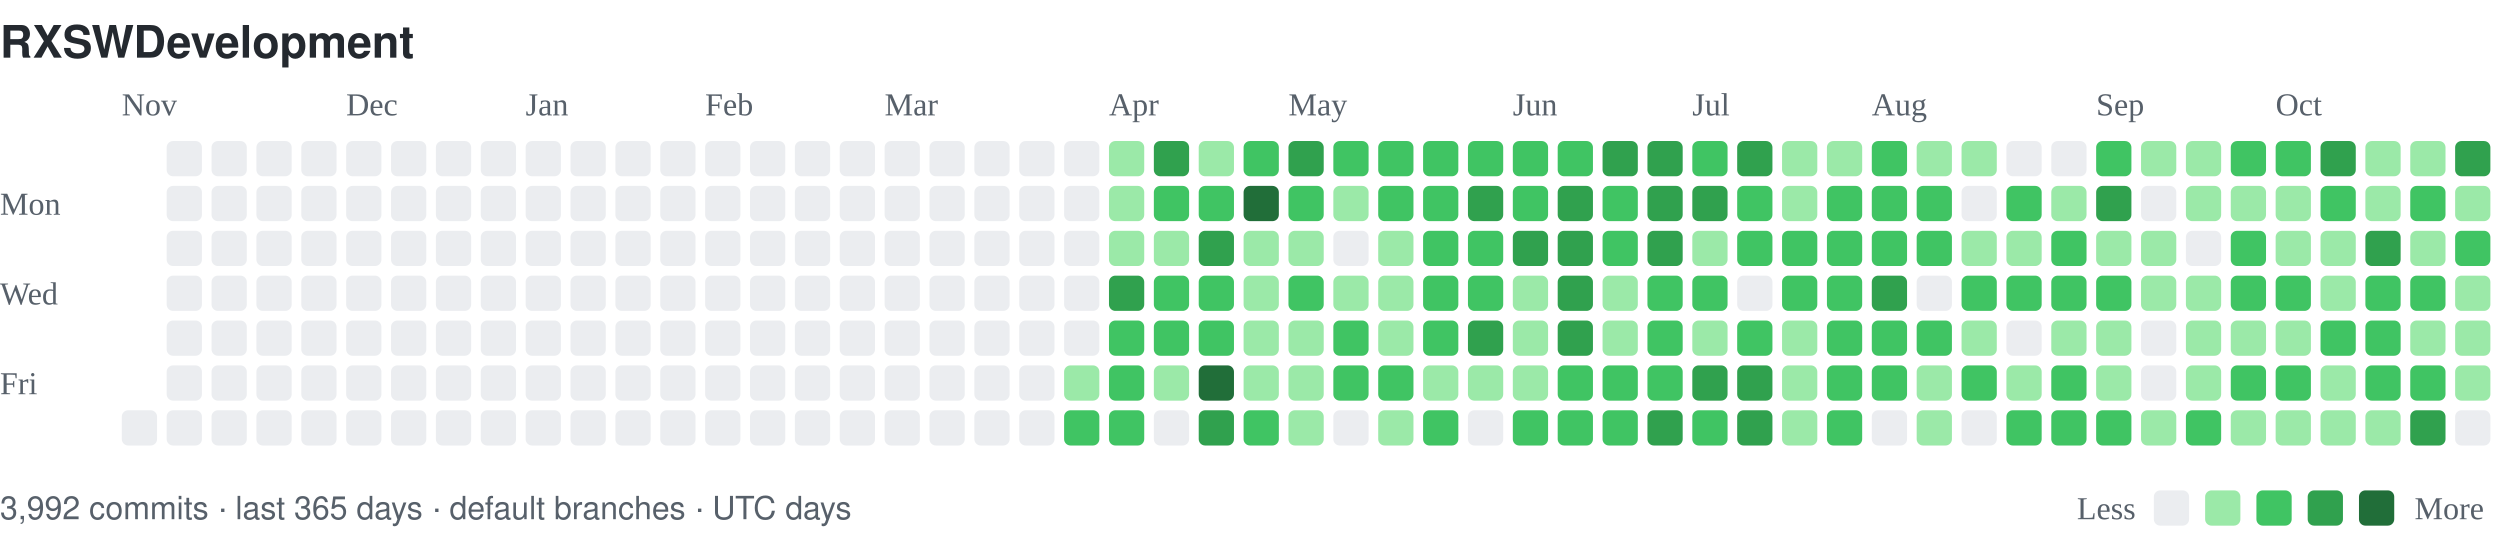
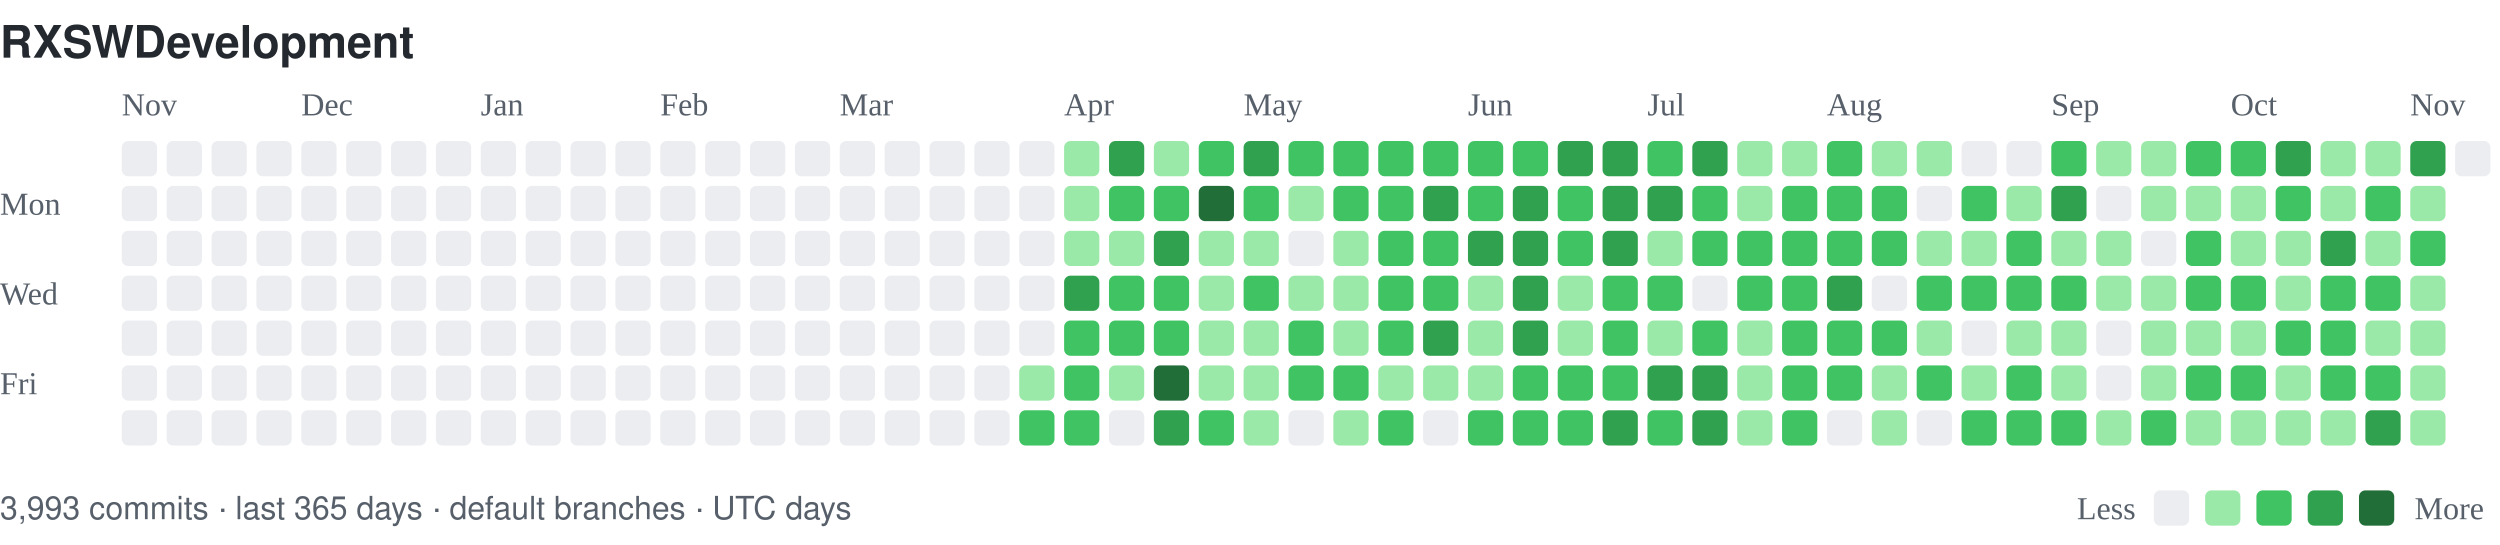
<svg xmlns="http://www.w3.org/2000/svg" width="780" height="170" viewBox="0 0 780 170" role="img">
  <text x="0" y="18" font-size="14" font-weight="600" fill="#24292f" font-family="ui-sans-serif,-apple-system,Segoe UI,Helvetica,Arial,sans-serif">RXSWDevelopment</text>
  <text x="0" y="67" font-size="10" fill="#57606a">Mon</text>
  <text x="0" y="95" font-size="10" fill="#57606a">Wed</text>
  <text x="0" y="123" font-size="10" fill="#57606a">Fri</text>
  <text x="38" y="36" font-size="10" fill="#57606a">Nov</text>
+   <rect x="38" y="44" width="11" height="11" rx="2" fill="#ebedf0" />
+   <rect x="38" y="58" width="11" height="11" rx="2" fill="#ebedf0" />
+   <rect x="38" y="72" width="11" height="11" rx="2" fill="#ebedf0" />
+   <rect x="38" y="86" width="11" height="11" rx="2" fill="#ebedf0" />
+   <rect x="38" y="100" width="11" height="11" rx="2" fill="#ebedf0" />
+   <rect x="38" y="114" width="11" height="11" rx="2" fill="#ebedf0" />
  <rect x="38" y="128" width="11" height="11" rx="2" fill="#ebedf0" />
  <rect x="52" y="44" width="11" height="11" rx="2" fill="#ebedf0" />
  <rect x="52" y="58" width="11" height="11" rx="2" fill="#ebedf0" />
  <rect x="52" y="72" width="11" height="11" rx="2" fill="#ebedf0" />
  <rect x="52" y="86" width="11" height="11" rx="2" fill="#ebedf0" />
  <rect x="52" y="100" width="11" height="11" rx="2" fill="#ebedf0" />
  <rect x="52" y="114" width="11" height="11" rx="2" fill="#ebedf0" />
  <rect x="52" y="128" width="11" height="11" rx="2" fill="#ebedf0" />
  <rect x="66" y="44" width="11" height="11" rx="2" fill="#ebedf0" />
  <rect x="66" y="58" width="11" height="11" rx="2" fill="#ebedf0" />
  <rect x="66" y="72" width="11" height="11" rx="2" fill="#ebedf0" />
  <rect x="66" y="86" width="11" height="11" rx="2" fill="#ebedf0" />
  <rect x="66" y="100" width="11" height="11" rx="2" fill="#ebedf0" />
  <rect x="66" y="114" width="11" height="11" rx="2" fill="#ebedf0" />
  <rect x="66" y="128" width="11" height="11" rx="2" fill="#ebedf0" />
  <rect x="80" y="44" width="11" height="11" rx="2" fill="#ebedf0" />
  <rect x="80" y="58" width="11" height="11" rx="2" fill="#ebedf0" />
  <rect x="80" y="72" width="11" height="11" rx="2" fill="#ebedf0" />
  <rect x="80" y="86" width="11" height="11" rx="2" fill="#ebedf0" />
  <rect x="80" y="100" width="11" height="11" rx="2" fill="#ebedf0" />
  <rect x="80" y="114" width="11" height="11" rx="2" fill="#ebedf0" />
  <rect x="80" y="128" width="11" height="11" rx="2" fill="#ebedf0" />
+   <text x="94" y="36" font-size="10" fill="#57606a">Dec</text>
  <rect x="94" y="44" width="11" height="11" rx="2" fill="#ebedf0" />
  <rect x="94" y="58" width="11" height="11" rx="2" fill="#ebedf0" />
  <rect x="94" y="72" width="11" height="11" rx="2" fill="#ebedf0" />
  <rect x="94" y="86" width="11" height="11" rx="2" fill="#ebedf0" />
  <rect x="94" y="100" width="11" height="11" rx="2" fill="#ebedf0" />
  <rect x="94" y="114" width="11" height="11" rx="2" fill="#ebedf0" />
  <rect x="94" y="128" width="11" height="11" rx="2" fill="#ebedf0" />
-   <text x="108" y="36" font-size="10" fill="#57606a">Dec</text>
  <rect x="108" y="44" width="11" height="11" rx="2" fill="#ebedf0" />
  <rect x="108" y="58" width="11" height="11" rx="2" fill="#ebedf0" />
  <rect x="108" y="72" width="11" height="11" rx="2" fill="#ebedf0" />
  <rect x="108" y="86" width="11" height="11" rx="2" fill="#ebedf0" />
  <rect x="108" y="100" width="11" height="11" rx="2" fill="#ebedf0" />
  <rect x="108" y="114" width="11" height="11" rx="2" fill="#ebedf0" />
  <rect x="108" y="128" width="11" height="11" rx="2" fill="#ebedf0" />
  <rect x="122" y="44" width="11" height="11" rx="2" fill="#ebedf0" />
  <rect x="122" y="58" width="11" height="11" rx="2" fill="#ebedf0" />
  <rect x="122" y="72" width="11" height="11" rx="2" fill="#ebedf0" />
  <rect x="122" y="86" width="11" height="11" rx="2" fill="#ebedf0" />
  <rect x="122" y="100" width="11" height="11" rx="2" fill="#ebedf0" />
  <rect x="122" y="114" width="11" height="11" rx="2" fill="#ebedf0" />
  <rect x="122" y="128" width="11" height="11" rx="2" fill="#ebedf0" />
  <rect x="136" y="44" width="11" height="11" rx="2" fill="#ebedf0" />
  <rect x="136" y="58" width="11" height="11" rx="2" fill="#ebedf0" />
  <rect x="136" y="72" width="11" height="11" rx="2" fill="#ebedf0" />
  <rect x="136" y="86" width="11" height="11" rx="2" fill="#ebedf0" />
  <rect x="136" y="100" width="11" height="11" rx="2" fill="#ebedf0" />
  <rect x="136" y="114" width="11" height="11" rx="2" fill="#ebedf0" />
  <rect x="136" y="128" width="11" height="11" rx="2" fill="#ebedf0" />
+   <text x="150" y="36" font-size="10" fill="#57606a">Jan</text>
  <rect x="150" y="44" width="11" height="11" rx="2" fill="#ebedf0" />
  <rect x="150" y="58" width="11" height="11" rx="2" fill="#ebedf0" />
  <rect x="150" y="72" width="11" height="11" rx="2" fill="#ebedf0" />
  <rect x="150" y="86" width="11" height="11" rx="2" fill="#ebedf0" />
  <rect x="150" y="100" width="11" height="11" rx="2" fill="#ebedf0" />
  <rect x="150" y="114" width="11" height="11" rx="2" fill="#ebedf0" />
  <rect x="150" y="128" width="11" height="11" rx="2" fill="#ebedf0" />
-   <text x="164" y="36" font-size="10" fill="#57606a">Jan</text>
  <rect x="164" y="44" width="11" height="11" rx="2" fill="#ebedf0" />
  <rect x="164" y="58" width="11" height="11" rx="2" fill="#ebedf0" />
  <rect x="164" y="72" width="11" height="11" rx="2" fill="#ebedf0" />
  <rect x="164" y="86" width="11" height="11" rx="2" fill="#ebedf0" />
  <rect x="164" y="100" width="11" height="11" rx="2" fill="#ebedf0" />
  <rect x="164" y="114" width="11" height="11" rx="2" fill="#ebedf0" />
  <rect x="164" y="128" width="11" height="11" rx="2" fill="#ebedf0" />
  <rect x="178" y="44" width="11" height="11" rx="2" fill="#ebedf0" />
  <rect x="178" y="58" width="11" height="11" rx="2" fill="#ebedf0" />
  <rect x="178" y="72" width="11" height="11" rx="2" fill="#ebedf0" />
  <rect x="178" y="86" width="11" height="11" rx="2" fill="#ebedf0" />
  <rect x="178" y="100" width="11" height="11" rx="2" fill="#ebedf0" />
  <rect x="178" y="114" width="11" height="11" rx="2" fill="#ebedf0" />
  <rect x="178" y="128" width="11" height="11" rx="2" fill="#ebedf0" />
  <rect x="192" y="44" width="11" height="11" rx="2" fill="#ebedf0" />
  <rect x="192" y="58" width="11" height="11" rx="2" fill="#ebedf0" />
  <rect x="192" y="72" width="11" height="11" rx="2" fill="#ebedf0" />
  <rect x="192" y="86" width="11" height="11" rx="2" fill="#ebedf0" />
  <rect x="192" y="100" width="11" height="11" rx="2" fill="#ebedf0" />
  <rect x="192" y="114" width="11" height="11" rx="2" fill="#ebedf0" />
  <rect x="192" y="128" width="11" height="11" rx="2" fill="#ebedf0" />
+   <text x="206" y="36" font-size="10" fill="#57606a">Feb</text>
  <rect x="206" y="44" width="11" height="11" rx="2" fill="#ebedf0" />
  <rect x="206" y="58" width="11" height="11" rx="2" fill="#ebedf0" />
  <rect x="206" y="72" width="11" height="11" rx="2" fill="#ebedf0" />
  <rect x="206" y="86" width="11" height="11" rx="2" fill="#ebedf0" />
  <rect x="206" y="100" width="11" height="11" rx="2" fill="#ebedf0" />
  <rect x="206" y="114" width="11" height="11" rx="2" fill="#ebedf0" />
  <rect x="206" y="128" width="11" height="11" rx="2" fill="#ebedf0" />
-   <text x="220" y="36" font-size="10" fill="#57606a">Feb</text>
  <rect x="220" y="44" width="11" height="11" rx="2" fill="#ebedf0" />
  <rect x="220" y="58" width="11" height="11" rx="2" fill="#ebedf0" />
  <rect x="220" y="72" width="11" height="11" rx="2" fill="#ebedf0" />
  <rect x="220" y="86" width="11" height="11" rx="2" fill="#ebedf0" />
  <rect x="220" y="100" width="11" height="11" rx="2" fill="#ebedf0" />
  <rect x="220" y="114" width="11" height="11" rx="2" fill="#ebedf0" />
  <rect x="220" y="128" width="11" height="11" rx="2" fill="#ebedf0" />
  <rect x="234" y="44" width="11" height="11" rx="2" fill="#ebedf0" />
  <rect x="234" y="58" width="11" height="11" rx="2" fill="#ebedf0" />
  <rect x="234" y="72" width="11" height="11" rx="2" fill="#ebedf0" />
  <rect x="234" y="86" width="11" height="11" rx="2" fill="#ebedf0" />
  <rect x="234" y="100" width="11" height="11" rx="2" fill="#ebedf0" />
  <rect x="234" y="114" width="11" height="11" rx="2" fill="#ebedf0" />
  <rect x="234" y="128" width="11" height="11" rx="2" fill="#ebedf0" />
  <rect x="248" y="44" width="11" height="11" rx="2" fill="#ebedf0" />
  <rect x="248" y="58" width="11" height="11" rx="2" fill="#ebedf0" />
  <rect x="248" y="72" width="11" height="11" rx="2" fill="#ebedf0" />
  <rect x="248" y="86" width="11" height="11" rx="2" fill="#ebedf0" />
  <rect x="248" y="100" width="11" height="11" rx="2" fill="#ebedf0" />
  <rect x="248" y="114" width="11" height="11" rx="2" fill="#ebedf0" />
  <rect x="248" y="128" width="11" height="11" rx="2" fill="#ebedf0" />
+   <text x="262" y="36" font-size="10" fill="#57606a">Mar</text>
  <rect x="262" y="44" width="11" height="11" rx="2" fill="#ebedf0" />
  <rect x="262" y="58" width="11" height="11" rx="2" fill="#ebedf0" />
  <rect x="262" y="72" width="11" height="11" rx="2" fill="#ebedf0" />
  <rect x="262" y="86" width="11" height="11" rx="2" fill="#ebedf0" />
  <rect x="262" y="100" width="11" height="11" rx="2" fill="#ebedf0" />
  <rect x="262" y="114" width="11" height="11" rx="2" fill="#ebedf0" />
  <rect x="262" y="128" width="11" height="11" rx="2" fill="#ebedf0" />
-   <text x="276" y="36" font-size="10" fill="#57606a">Mar</text>
  <rect x="276" y="44" width="11" height="11" rx="2" fill="#ebedf0" />
  <rect x="276" y="58" width="11" height="11" rx="2" fill="#ebedf0" />
  <rect x="276" y="72" width="11" height="11" rx="2" fill="#ebedf0" />
  <rect x="276" y="86" width="11" height="11" rx="2" fill="#ebedf0" />
  <rect x="276" y="100" width="11" height="11" rx="2" fill="#ebedf0" />
  <rect x="276" y="114" width="11" height="11" rx="2" fill="#ebedf0" />
  <rect x="276" y="128" width="11" height="11" rx="2" fill="#ebedf0" />
  <rect x="290" y="44" width="11" height="11" rx="2" fill="#ebedf0" />
  <rect x="290" y="58" width="11" height="11" rx="2" fill="#ebedf0" />
  <rect x="290" y="72" width="11" height="11" rx="2" fill="#ebedf0" />
  <rect x="290" y="86" width="11" height="11" rx="2" fill="#ebedf0" />
  <rect x="290" y="100" width="11" height="11" rx="2" fill="#ebedf0" />
  <rect x="290" y="114" width="11" height="11" rx="2" fill="#ebedf0" />
  <rect x="290" y="128" width="11" height="11" rx="2" fill="#ebedf0" />
  <rect x="304" y="44" width="11" height="11" rx="2" fill="#ebedf0" />
  <rect x="304" y="58" width="11" height="11" rx="2" fill="#ebedf0" />
  <rect x="304" y="72" width="11" height="11" rx="2" fill="#ebedf0" />
  <rect x="304" y="86" width="11" height="11" rx="2" fill="#ebedf0" />
  <rect x="304" y="100" width="11" height="11" rx="2" fill="#ebedf0" />
  <rect x="304" y="114" width="11" height="11" rx="2" fill="#ebedf0" />
  <rect x="304" y="128" width="11" height="11" rx="2" fill="#ebedf0" />
  <rect x="318" y="44" width="11" height="11" rx="2" fill="#ebedf0" />
  <rect x="318" y="58" width="11" height="11" rx="2" fill="#ebedf0" />
  <rect x="318" y="72" width="11" height="11" rx="2" fill="#ebedf0" />
  <rect x="318" y="86" width="11" height="11" rx="2" fill="#ebedf0" />
  <rect x="318" y="100" width="11" height="11" rx="2" fill="#ebedf0" />
-   <rect x="318" y="114" width="11" height="11" rx="2" fill="#ebedf0" />
-   <rect x="318" y="128" width="11" height="11" rx="2" fill="#ebedf0" />
-   <rect x="332" y="44" width="11" height="11" rx="2" fill="#ebedf0" />
-   <rect x="332" y="58" width="11" height="11" rx="2" fill="#ebedf0" />
-   <rect x="332" y="72" width="11" height="11" rx="2" fill="#ebedf0" />
-   <rect x="332" y="86" width="11" height="11" rx="2" fill="#ebedf0" />
-   <rect x="332" y="100" width="11" height="11" rx="2" fill="#ebedf0" />
-   <rect x="332" y="114" width="11" height="11" rx="2" fill="#9be9a8" />
+   <rect x="318" y="114" width="11" height="11" rx="2" fill="#9be9a8" />
+   <rect x="318" y="128" width="11" height="11" rx="2" fill="#40c463" />
+   <text x="332" y="36" font-size="10" fill="#57606a">Apr</text>
+   <rect x="332" y="44" width="11" height="11" rx="2" fill="#9be9a8" />
+   <rect x="332" y="58" width="11" height="11" rx="2" fill="#9be9a8" />
+   <rect x="332" y="72" width="11" height="11" rx="2" fill="#9be9a8" />
+   <rect x="332" y="86" width="11" height="11" rx="2" fill="#30a14e" />
+   <rect x="332" y="100" width="11" height="11" rx="2" fill="#40c463" />
+   <rect x="332" y="114" width="11" height="11" rx="2" fill="#40c463" />
  <rect x="332" y="128" width="11" height="11" rx="2" fill="#40c463" />
-   <text x="346" y="36" font-size="10" fill="#57606a">Apr</text>
-   <rect x="346" y="44" width="11" height="11" rx="2" fill="#9be9a8" />
-   <rect x="346" y="58" width="11" height="11" rx="2" fill="#9be9a8" />
+   <rect x="346" y="44" width="11" height="11" rx="2" fill="#30a14e" />
+   <rect x="346" y="58" width="11" height="11" rx="2" fill="#40c463" />
  <rect x="346" y="72" width="11" height="11" rx="2" fill="#9be9a8" />
-   <rect x="346" y="86" width="11" height="11" rx="2" fill="#30a14e" />
+   <rect x="346" y="86" width="11" height="11" rx="2" fill="#40c463" />
  <rect x="346" y="100" width="11" height="11" rx="2" fill="#40c463" />
-   <rect x="346" y="114" width="11" height="11" rx="2" fill="#40c463" />
-   <rect x="346" y="128" width="11" height="11" rx="2" fill="#40c463" />
-   <rect x="360" y="44" width="11" height="11" rx="2" fill="#30a14e" />
+   <rect x="346" y="114" width="11" height="11" rx="2" fill="#9be9a8" />
+   <rect x="346" y="128" width="11" height="11" rx="2" fill="#ebedf0" />
+   <rect x="360" y="44" width="11" height="11" rx="2" fill="#9be9a8" />
  <rect x="360" y="58" width="11" height="11" rx="2" fill="#40c463" />
-   <rect x="360" y="72" width="11" height="11" rx="2" fill="#9be9a8" />
+   <rect x="360" y="72" width="11" height="11" rx="2" fill="#30a14e" />
  <rect x="360" y="86" width="11" height="11" rx="2" fill="#40c463" />
  <rect x="360" y="100" width="11" height="11" rx="2" fill="#40c463" />
-   <rect x="360" y="114" width="11" height="11" rx="2" fill="#9be9a8" />
-   <rect x="360" y="128" width="11" height="11" rx="2" fill="#ebedf0" />
-   <rect x="374" y="44" width="11" height="11" rx="2" fill="#9be9a8" />
-   <rect x="374" y="58" width="11" height="11" rx="2" fill="#40c463" />
-   <rect x="374" y="72" width="11" height="11" rx="2" fill="#30a14e" />
-   <rect x="374" y="86" width="11" height="11" rx="2" fill="#40c463" />
-   <rect x="374" y="100" width="11" height="11" rx="2" fill="#40c463" />
-   <rect x="374" y="114" width="11" height="11" rx="2" fill="#216e39" />
-   <rect x="374" y="128" width="11" height="11" rx="2" fill="#30a14e" />
-   <rect x="388" y="44" width="11" height="11" rx="2" fill="#40c463" />
-   <rect x="388" y="58" width="11" height="11" rx="2" fill="#216e39" />
+   <rect x="360" y="114" width="11" height="11" rx="2" fill="#216e39" />
+   <rect x="360" y="128" width="11" height="11" rx="2" fill="#30a14e" />
+   <rect x="374" y="44" width="11" height="11" rx="2" fill="#40c463" />
+   <rect x="374" y="58" width="11" height="11" rx="2" fill="#216e39" />
+   <rect x="374" y="72" width="11" height="11" rx="2" fill="#9be9a8" />
+   <rect x="374" y="86" width="11" height="11" rx="2" fill="#9be9a8" />
+   <rect x="374" y="100" width="11" height="11" rx="2" fill="#9be9a8" />
+   <rect x="374" y="114" width="11" height="11" rx="2" fill="#9be9a8" />
+   <rect x="374" y="128" width="11" height="11" rx="2" fill="#40c463" />
+   <text x="388" y="36" font-size="10" fill="#57606a">May</text>
+   <rect x="388" y="44" width="11" height="11" rx="2" fill="#30a14e" />
+   <rect x="388" y="58" width="11" height="11" rx="2" fill="#40c463" />
  <rect x="388" y="72" width="11" height="11" rx="2" fill="#9be9a8" />
-   <rect x="388" y="86" width="11" height="11" rx="2" fill="#9be9a8" />
+   <rect x="388" y="86" width="11" height="11" rx="2" fill="#40c463" />
  <rect x="388" y="100" width="11" height="11" rx="2" fill="#9be9a8" />
  <rect x="388" y="114" width="11" height="11" rx="2" fill="#9be9a8" />
-   <rect x="388" y="128" width="11" height="11" rx="2" fill="#40c463" />
-   <text x="402" y="36" font-size="10" fill="#57606a">May</text>
-   <rect x="402" y="44" width="11" height="11" rx="2" fill="#30a14e" />
-   <rect x="402" y="58" width="11" height="11" rx="2" fill="#40c463" />
-   <rect x="402" y="72" width="11" height="11" rx="2" fill="#9be9a8" />
-   <rect x="402" y="86" width="11" height="11" rx="2" fill="#40c463" />
-   <rect x="402" y="100" width="11" height="11" rx="2" fill="#9be9a8" />
-   <rect x="402" y="114" width="11" height="11" rx="2" fill="#9be9a8" />
-   <rect x="402" y="128" width="11" height="11" rx="2" fill="#9be9a8" />
+   <rect x="388" y="128" width="11" height="11" rx="2" fill="#9be9a8" />
+   <rect x="402" y="44" width="11" height="11" rx="2" fill="#40c463" />
+   <rect x="402" y="58" width="11" height="11" rx="2" fill="#9be9a8" />
+   <rect x="402" y="72" width="11" height="11" rx="2" fill="#ebedf0" />
+   <rect x="402" y="86" width="11" height="11" rx="2" fill="#9be9a8" />
+   <rect x="402" y="100" width="11" height="11" rx="2" fill="#40c463" />
+   <rect x="402" y="114" width="11" height="11" rx="2" fill="#40c463" />
+   <rect x="402" y="128" width="11" height="11" rx="2" fill="#ebedf0" />
  <rect x="416" y="44" width="11" height="11" rx="2" fill="#40c463" />
-   <rect x="416" y="58" width="11" height="11" rx="2" fill="#9be9a8" />
-   <rect x="416" y="72" width="11" height="11" rx="2" fill="#ebedf0" />
+   <rect x="416" y="58" width="11" height="11" rx="2" fill="#40c463" />
+   <rect x="416" y="72" width="11" height="11" rx="2" fill="#9be9a8" />
  <rect x="416" y="86" width="11" height="11" rx="2" fill="#9be9a8" />
-   <rect x="416" y="100" width="11" height="11" rx="2" fill="#40c463" />
+   <rect x="416" y="100" width="11" height="11" rx="2" fill="#9be9a8" />
  <rect x="416" y="114" width="11" height="11" rx="2" fill="#40c463" />
-   <rect x="416" y="128" width="11" height="11" rx="2" fill="#ebedf0" />
+   <rect x="416" y="128" width="11" height="11" rx="2" fill="#9be9a8" />
  <rect x="430" y="44" width="11" height="11" rx="2" fill="#40c463" />
  <rect x="430" y="58" width="11" height="11" rx="2" fill="#40c463" />
-   <rect x="430" y="72" width="11" height="11" rx="2" fill="#9be9a8" />
-   <rect x="430" y="86" width="11" height="11" rx="2" fill="#9be9a8" />
-   <rect x="430" y="100" width="11" height="11" rx="2" fill="#9be9a8" />
-   <rect x="430" y="114" width="11" height="11" rx="2" fill="#40c463" />
-   <rect x="430" y="128" width="11" height="11" rx="2" fill="#9be9a8" />
+   <rect x="430" y="72" width="11" height="11" rx="2" fill="#40c463" />
+   <rect x="430" y="86" width="11" height="11" rx="2" fill="#40c463" />
+   <rect x="430" y="100" width="11" height="11" rx="2" fill="#40c463" />
+   <rect x="430" y="114" width="11" height="11" rx="2" fill="#9be9a8" />
+   <rect x="430" y="128" width="11" height="11" rx="2" fill="#40c463" />
  <rect x="444" y="44" width="11" height="11" rx="2" fill="#40c463" />
-   <rect x="444" y="58" width="11" height="11" rx="2" fill="#40c463" />
+   <rect x="444" y="58" width="11" height="11" rx="2" fill="#30a14e" />
  <rect x="444" y="72" width="11" height="11" rx="2" fill="#40c463" />
  <rect x="444" y="86" width="11" height="11" rx="2" fill="#40c463" />
-   <rect x="444" y="100" width="11" height="11" rx="2" fill="#40c463" />
+   <rect x="444" y="100" width="11" height="11" rx="2" fill="#30a14e" />
  <rect x="444" y="114" width="11" height="11" rx="2" fill="#9be9a8" />
-   <rect x="444" y="128" width="11" height="11" rx="2" fill="#40c463" />
+   <rect x="444" y="128" width="11" height="11" rx="2" fill="#ebedf0" />
+   <text x="458" y="36" font-size="10" fill="#57606a">Jun</text>
  <rect x="458" y="44" width="11" height="11" rx="2" fill="#40c463" />
-   <rect x="458" y="58" width="11" height="11" rx="2" fill="#30a14e" />
-   <rect x="458" y="72" width="11" height="11" rx="2" fill="#40c463" />
-   <rect x="458" y="86" width="11" height="11" rx="2" fill="#40c463" />
-   <rect x="458" y="100" width="11" height="11" rx="2" fill="#30a14e" />
+   <rect x="458" y="58" width="11" height="11" rx="2" fill="#40c463" />
+   <rect x="458" y="72" width="11" height="11" rx="2" fill="#30a14e" />
+   <rect x="458" y="86" width="11" height="11" rx="2" fill="#9be9a8" />
+   <rect x="458" y="100" width="11" height="11" rx="2" fill="#9be9a8" />
  <rect x="458" y="114" width="11" height="11" rx="2" fill="#9be9a8" />
-   <rect x="458" y="128" width="11" height="11" rx="2" fill="#ebedf0" />
-   <text x="472" y="36" font-size="10" fill="#57606a">Jun</text>
+   <rect x="458" y="128" width="11" height="11" rx="2" fill="#40c463" />
  <rect x="472" y="44" width="11" height="11" rx="2" fill="#40c463" />
-   <rect x="472" y="58" width="11" height="11" rx="2" fill="#40c463" />
+   <rect x="472" y="58" width="11" height="11" rx="2" fill="#30a14e" />
  <rect x="472" y="72" width="11" height="11" rx="2" fill="#30a14e" />
-   <rect x="472" y="86" width="11" height="11" rx="2" fill="#9be9a8" />
-   <rect x="472" y="100" width="11" height="11" rx="2" fill="#9be9a8" />
-   <rect x="472" y="114" width="11" height="11" rx="2" fill="#9be9a8" />
+   <rect x="472" y="86" width="11" height="11" rx="2" fill="#30a14e" />
+   <rect x="472" y="100" width="11" height="11" rx="2" fill="#30a14e" />
+   <rect x="472" y="114" width="11" height="11" rx="2" fill="#40c463" />
  <rect x="472" y="128" width="11" height="11" rx="2" fill="#40c463" />
-   <rect x="486" y="44" width="11" height="11" rx="2" fill="#40c463" />
-   <rect x="486" y="58" width="11" height="11" rx="2" fill="#30a14e" />
-   <rect x="486" y="72" width="11" height="11" rx="2" fill="#30a14e" />
-   <rect x="486" y="86" width="11" height="11" rx="2" fill="#30a14e" />
-   <rect x="486" y="100" width="11" height="11" rx="2" fill="#30a14e" />
+   <rect x="486" y="44" width="11" height="11" rx="2" fill="#30a14e" />
+   <rect x="486" y="58" width="11" height="11" rx="2" fill="#40c463" />
+   <rect x="486" y="72" width="11" height="11" rx="2" fill="#40c463" />
+   <rect x="486" y="86" width="11" height="11" rx="2" fill="#9be9a8" />
+   <rect x="486" y="100" width="11" height="11" rx="2" fill="#9be9a8" />
  <rect x="486" y="114" width="11" height="11" rx="2" fill="#40c463" />
  <rect x="486" y="128" width="11" height="11" rx="2" fill="#40c463" />
  <rect x="500" y="44" width="11" height="11" rx="2" fill="#30a14e" />
-   <rect x="500" y="58" width="11" height="11" rx="2" fill="#40c463" />
-   <rect x="500" y="72" width="11" height="11" rx="2" fill="#40c463" />
-   <rect x="500" y="86" width="11" height="11" rx="2" fill="#9be9a8" />
-   <rect x="500" y="100" width="11" height="11" rx="2" fill="#9be9a8" />
+   <rect x="500" y="58" width="11" height="11" rx="2" fill="#30a14e" />
+   <rect x="500" y="72" width="11" height="11" rx="2" fill="#30a14e" />
+   <rect x="500" y="86" width="11" height="11" rx="2" fill="#40c463" />
+   <rect x="500" y="100" width="11" height="11" rx="2" fill="#40c463" />
  <rect x="500" y="114" width="11" height="11" rx="2" fill="#40c463" />
-   <rect x="500" y="128" width="11" height="11" rx="2" fill="#40c463" />
-   <rect x="514" y="44" width="11" height="11" rx="2" fill="#30a14e" />
+   <rect x="500" y="128" width="11" height="11" rx="2" fill="#30a14e" />
+   <text x="514" y="36" font-size="10" fill="#57606a">Jul</text>
+   <rect x="514" y="44" width="11" height="11" rx="2" fill="#40c463" />
  <rect x="514" y="58" width="11" height="11" rx="2" fill="#30a14e" />
-   <rect x="514" y="72" width="11" height="11" rx="2" fill="#30a14e" />
+   <rect x="514" y="72" width="11" height="11" rx="2" fill="#9be9a8" />
  <rect x="514" y="86" width="11" height="11" rx="2" fill="#40c463" />
-   <rect x="514" y="100" width="11" height="11" rx="2" fill="#40c463" />
-   <rect x="514" y="114" width="11" height="11" rx="2" fill="#40c463" />
-   <rect x="514" y="128" width="11" height="11" rx="2" fill="#30a14e" />
-   <text x="528" y="36" font-size="10" fill="#57606a">Jul</text>
-   <rect x="528" y="44" width="11" height="11" rx="2" fill="#40c463" />
-   <rect x="528" y="58" width="11" height="11" rx="2" fill="#30a14e" />
-   <rect x="528" y="72" width="11" height="11" rx="2" fill="#9be9a8" />
-   <rect x="528" y="86" width="11" height="11" rx="2" fill="#40c463" />
-   <rect x="528" y="100" width="11" height="11" rx="2" fill="#9be9a8" />
+   <rect x="514" y="100" width="11" height="11" rx="2" fill="#9be9a8" />
+   <rect x="514" y="114" width="11" height="11" rx="2" fill="#30a14e" />
+   <rect x="514" y="128" width="11" height="11" rx="2" fill="#40c463" />
+   <rect x="528" y="44" width="11" height="11" rx="2" fill="#30a14e" />
+   <rect x="528" y="58" width="11" height="11" rx="2" fill="#40c463" />
+   <rect x="528" y="72" width="11" height="11" rx="2" fill="#40c463" />
+   <rect x="528" y="86" width="11" height="11" rx="2" fill="#ebedf0" />
+   <rect x="528" y="100" width="11" height="11" rx="2" fill="#40c463" />
  <rect x="528" y="114" width="11" height="11" rx="2" fill="#30a14e" />
-   <rect x="528" y="128" width="11" height="11" rx="2" fill="#40c463" />
-   <rect x="542" y="44" width="11" height="11" rx="2" fill="#30a14e" />
-   <rect x="542" y="58" width="11" height="11" rx="2" fill="#40c463" />
+   <rect x="528" y="128" width="11" height="11" rx="2" fill="#30a14e" />
+   <rect x="542" y="44" width="11" height="11" rx="2" fill="#9be9a8" />
+   <rect x="542" y="58" width="11" height="11" rx="2" fill="#9be9a8" />
  <rect x="542" y="72" width="11" height="11" rx="2" fill="#40c463" />
-   <rect x="542" y="86" width="11" height="11" rx="2" fill="#ebedf0" />
-   <rect x="542" y="100" width="11" height="11" rx="2" fill="#40c463" />
-   <rect x="542" y="114" width="11" height="11" rx="2" fill="#30a14e" />
-   <rect x="542" y="128" width="11" height="11" rx="2" fill="#30a14e" />
+   <rect x="542" y="86" width="11" height="11" rx="2" fill="#40c463" />
+   <rect x="542" y="100" width="11" height="11" rx="2" fill="#9be9a8" />
+   <rect x="542" y="114" width="11" height="11" rx="2" fill="#9be9a8" />
+   <rect x="542" y="128" width="11" height="11" rx="2" fill="#9be9a8" />
  <rect x="556" y="44" width="11" height="11" rx="2" fill="#9be9a8" />
-   <rect x="556" y="58" width="11" height="11" rx="2" fill="#9be9a8" />
+   <rect x="556" y="58" width="11" height="11" rx="2" fill="#40c463" />
  <rect x="556" y="72" width="11" height="11" rx="2" fill="#40c463" />
  <rect x="556" y="86" width="11" height="11" rx="2" fill="#40c463" />
-   <rect x="556" y="100" width="11" height="11" rx="2" fill="#9be9a8" />
-   <rect x="556" y="114" width="11" height="11" rx="2" fill="#9be9a8" />
-   <rect x="556" y="128" width="11" height="11" rx="2" fill="#9be9a8" />
-   <rect x="570" y="44" width="11" height="11" rx="2" fill="#9be9a8" />
+   <rect x="556" y="100" width="11" height="11" rx="2" fill="#40c463" />
+   <rect x="556" y="114" width="11" height="11" rx="2" fill="#40c463" />
+   <rect x="556" y="128" width="11" height="11" rx="2" fill="#40c463" />
+   <text x="570" y="36" font-size="10" fill="#57606a">Aug</text>
+   <rect x="570" y="44" width="11" height="11" rx="2" fill="#40c463" />
  <rect x="570" y="58" width="11" height="11" rx="2" fill="#40c463" />
  <rect x="570" y="72" width="11" height="11" rx="2" fill="#40c463" />
-   <rect x="570" y="86" width="11" height="11" rx="2" fill="#40c463" />
+   <rect x="570" y="86" width="11" height="11" rx="2" fill="#30a14e" />
  <rect x="570" y="100" width="11" height="11" rx="2" fill="#40c463" />
  <rect x="570" y="114" width="11" height="11" rx="2" fill="#40c463" />
-   <rect x="570" y="128" width="11" height="11" rx="2" fill="#40c463" />
-   <text x="584" y="36" font-size="10" fill="#57606a">Aug</text>
-   <rect x="584" y="44" width="11" height="11" rx="2" fill="#40c463" />
+   <rect x="570" y="128" width="11" height="11" rx="2" fill="#ebedf0" />
+   <rect x="584" y="44" width="11" height="11" rx="2" fill="#9be9a8" />
  <rect x="584" y="58" width="11" height="11" rx="2" fill="#40c463" />
  <rect x="584" y="72" width="11" height="11" rx="2" fill="#40c463" />
-   <rect x="584" y="86" width="11" height="11" rx="2" fill="#30a14e" />
+   <rect x="584" y="86" width="11" height="11" rx="2" fill="#ebedf0" />
  <rect x="584" y="100" width="11" height="11" rx="2" fill="#40c463" />
-   <rect x="584" y="114" width="11" height="11" rx="2" fill="#40c463" />
-   <rect x="584" y="128" width="11" height="11" rx="2" fill="#ebedf0" />
+   <rect x="584" y="114" width="11" height="11" rx="2" fill="#9be9a8" />
+   <rect x="584" y="128" width="11" height="11" rx="2" fill="#9be9a8" />
  <rect x="598" y="44" width="11" height="11" rx="2" fill="#9be9a8" />
-   <rect x="598" y="58" width="11" height="11" rx="2" fill="#40c463" />
-   <rect x="598" y="72" width="11" height="11" rx="2" fill="#40c463" />
-   <rect x="598" y="86" width="11" height="11" rx="2" fill="#ebedf0" />
-   <rect x="598" y="100" width="11" height="11" rx="2" fill="#40c463" />
-   <rect x="598" y="114" width="11" height="11" rx="2" fill="#9be9a8" />
-   <rect x="598" y="128" width="11" height="11" rx="2" fill="#9be9a8" />
-   <rect x="612" y="44" width="11" height="11" rx="2" fill="#9be9a8" />
-   <rect x="612" y="58" width="11" height="11" rx="2" fill="#ebedf0" />
+   <rect x="598" y="58" width="11" height="11" rx="2" fill="#ebedf0" />
+   <rect x="598" y="72" width="11" height="11" rx="2" fill="#9be9a8" />
+   <rect x="598" y="86" width="11" height="11" rx="2" fill="#40c463" />
+   <rect x="598" y="100" width="11" height="11" rx="2" fill="#9be9a8" />
+   <rect x="598" y="114" width="11" height="11" rx="2" fill="#40c463" />
+   <rect x="598" y="128" width="11" height="11" rx="2" fill="#ebedf0" />
+   <rect x="612" y="44" width="11" height="11" rx="2" fill="#ebedf0" />
+   <rect x="612" y="58" width="11" height="11" rx="2" fill="#40c463" />
  <rect x="612" y="72" width="11" height="11" rx="2" fill="#9be9a8" />
  <rect x="612" y="86" width="11" height="11" rx="2" fill="#40c463" />
-   <rect x="612" y="100" width="11" height="11" rx="2" fill="#9be9a8" />
-   <rect x="612" y="114" width="11" height="11" rx="2" fill="#40c463" />
-   <rect x="612" y="128" width="11" height="11" rx="2" fill="#ebedf0" />
+   <rect x="612" y="100" width="11" height="11" rx="2" fill="#ebedf0" />
+   <rect x="612" y="114" width="11" height="11" rx="2" fill="#9be9a8" />
+   <rect x="612" y="128" width="11" height="11" rx="2" fill="#40c463" />
  <rect x="626" y="44" width="11" height="11" rx="2" fill="#ebedf0" />
-   <rect x="626" y="58" width="11" height="11" rx="2" fill="#40c463" />
-   <rect x="626" y="72" width="11" height="11" rx="2" fill="#9be9a8" />
+   <rect x="626" y="58" width="11" height="11" rx="2" fill="#9be9a8" />
+   <rect x="626" y="72" width="11" height="11" rx="2" fill="#40c463" />
  <rect x="626" y="86" width="11" height="11" rx="2" fill="#40c463" />
-   <rect x="626" y="100" width="11" height="11" rx="2" fill="#ebedf0" />
-   <rect x="626" y="114" width="11" height="11" rx="2" fill="#9be9a8" />
+   <rect x="626" y="100" width="11" height="11" rx="2" fill="#9be9a8" />
+   <rect x="626" y="114" width="11" height="11" rx="2" fill="#40c463" />
  <rect x="626" y="128" width="11" height="11" rx="2" fill="#40c463" />
-   <rect x="640" y="44" width="11" height="11" rx="2" fill="#ebedf0" />
-   <rect x="640" y="58" width="11" height="11" rx="2" fill="#9be9a8" />
-   <rect x="640" y="72" width="11" height="11" rx="2" fill="#40c463" />
+   <text x="640" y="36" font-size="10" fill="#57606a">Sep</text>
+   <rect x="640" y="44" width="11" height="11" rx="2" fill="#40c463" />
+   <rect x="640" y="58" width="11" height="11" rx="2" fill="#30a14e" />
+   <rect x="640" y="72" width="11" height="11" rx="2" fill="#9be9a8" />
  <rect x="640" y="86" width="11" height="11" rx="2" fill="#40c463" />
  <rect x="640" y="100" width="11" height="11" rx="2" fill="#9be9a8" />
-   <rect x="640" y="114" width="11" height="11" rx="2" fill="#40c463" />
+   <rect x="640" y="114" width="11" height="11" rx="2" fill="#9be9a8" />
  <rect x="640" y="128" width="11" height="11" rx="2" fill="#40c463" />
-   <text x="654" y="36" font-size="10" fill="#57606a">Sep</text>
-   <rect x="654" y="44" width="11" height="11" rx="2" fill="#40c463" />
-   <rect x="654" y="58" width="11" height="11" rx="2" fill="#30a14e" />
+   <rect x="654" y="44" width="11" height="11" rx="2" fill="#9be9a8" />
+   <rect x="654" y="58" width="11" height="11" rx="2" fill="#ebedf0" />
  <rect x="654" y="72" width="11" height="11" rx="2" fill="#9be9a8" />
-   <rect x="654" y="86" width="11" height="11" rx="2" fill="#40c463" />
-   <rect x="654" y="100" width="11" height="11" rx="2" fill="#9be9a8" />
-   <rect x="654" y="114" width="11" height="11" rx="2" fill="#9be9a8" />
-   <rect x="654" y="128" width="11" height="11" rx="2" fill="#40c463" />
+   <rect x="654" y="86" width="11" height="11" rx="2" fill="#9be9a8" />
+   <rect x="654" y="100" width="11" height="11" rx="2" fill="#ebedf0" />
+   <rect x="654" y="114" width="11" height="11" rx="2" fill="#ebedf0" />
+   <rect x="654" y="128" width="11" height="11" rx="2" fill="#9be9a8" />
  <rect x="668" y="44" width="11" height="11" rx="2" fill="#9be9a8" />
-   <rect x="668" y="58" width="11" height="11" rx="2" fill="#ebedf0" />
-   <rect x="668" y="72" width="11" height="11" rx="2" fill="#9be9a8" />
+   <rect x="668" y="58" width="11" height="11" rx="2" fill="#9be9a8" />
+   <rect x="668" y="72" width="11" height="11" rx="2" fill="#ebedf0" />
  <rect x="668" y="86" width="11" height="11" rx="2" fill="#9be9a8" />
-   <rect x="668" y="100" width="11" height="11" rx="2" fill="#ebedf0" />
-   <rect x="668" y="114" width="11" height="11" rx="2" fill="#ebedf0" />
-   <rect x="668" y="128" width="11" height="11" rx="2" fill="#9be9a8" />
-   <rect x="682" y="44" width="11" height="11" rx="2" fill="#9be9a8" />
+   <rect x="668" y="100" width="11" height="11" rx="2" fill="#9be9a8" />
+   <rect x="668" y="114" width="11" height="11" rx="2" fill="#9be9a8" />
+   <rect x="668" y="128" width="11" height="11" rx="2" fill="#40c463" />
+   <rect x="682" y="44" width="11" height="11" rx="2" fill="#40c463" />
  <rect x="682" y="58" width="11" height="11" rx="2" fill="#9be9a8" />
-   <rect x="682" y="72" width="11" height="11" rx="2" fill="#ebedf0" />
-   <rect x="682" y="86" width="11" height="11" rx="2" fill="#9be9a8" />
+   <rect x="682" y="72" width="11" height="11" rx="2" fill="#40c463" />
+   <rect x="682" y="86" width="11" height="11" rx="2" fill="#40c463" />
  <rect x="682" y="100" width="11" height="11" rx="2" fill="#9be9a8" />
-   <rect x="682" y="114" width="11" height="11" rx="2" fill="#9be9a8" />
-   <rect x="682" y="128" width="11" height="11" rx="2" fill="#40c463" />
+   <rect x="682" y="114" width="11" height="11" rx="2" fill="#40c463" />
+   <rect x="682" y="128" width="11" height="11" rx="2" fill="#9be9a8" />
+   <text x="696" y="36" font-size="10" fill="#57606a">Oct</text>
  <rect x="696" y="44" width="11" height="11" rx="2" fill="#40c463" />
  <rect x="696" y="58" width="11" height="11" rx="2" fill="#9be9a8" />
-   <rect x="696" y="72" width="11" height="11" rx="2" fill="#40c463" />
+   <rect x="696" y="72" width="11" height="11" rx="2" fill="#9be9a8" />
  <rect x="696" y="86" width="11" height="11" rx="2" fill="#40c463" />
  <rect x="696" y="100" width="11" height="11" rx="2" fill="#9be9a8" />
  <rect x="696" y="114" width="11" height="11" rx="2" fill="#40c463" />
  <rect x="696" y="128" width="11" height="11" rx="2" fill="#9be9a8" />
-   <text x="710" y="36" font-size="10" fill="#57606a">Oct</text>
-   <rect x="710" y="44" width="11" height="11" rx="2" fill="#40c463" />
-   <rect x="710" y="58" width="11" height="11" rx="2" fill="#9be9a8" />
+   <rect x="710" y="44" width="11" height="11" rx="2" fill="#30a14e" />
+   <rect x="710" y="58" width="11" height="11" rx="2" fill="#40c463" />
  <rect x="710" y="72" width="11" height="11" rx="2" fill="#9be9a8" />
-   <rect x="710" y="86" width="11" height="11" rx="2" fill="#40c463" />
-   <rect x="710" y="100" width="11" height="11" rx="2" fill="#9be9a8" />
-   <rect x="710" y="114" width="11" height="11" rx="2" fill="#40c463" />
+   <rect x="710" y="86" width="11" height="11" rx="2" fill="#9be9a8" />
+   <rect x="710" y="100" width="11" height="11" rx="2" fill="#40c463" />
+   <rect x="710" y="114" width="11" height="11" rx="2" fill="#9be9a8" />
  <rect x="710" y="128" width="11" height="11" rx="2" fill="#9be9a8" />
-   <rect x="724" y="44" width="11" height="11" rx="2" fill="#30a14e" />
-   <rect x="724" y="58" width="11" height="11" rx="2" fill="#40c463" />
-   <rect x="724" y="72" width="11" height="11" rx="2" fill="#9be9a8" />
-   <rect x="724" y="86" width="11" height="11" rx="2" fill="#9be9a8" />
+   <rect x="724" y="44" width="11" height="11" rx="2" fill="#9be9a8" />
+   <rect x="724" y="58" width="11" height="11" rx="2" fill="#9be9a8" />
+   <rect x="724" y="72" width="11" height="11" rx="2" fill="#30a14e" />
+   <rect x="724" y="86" width="11" height="11" rx="2" fill="#40c463" />
  <rect x="724" y="100" width="11" height="11" rx="2" fill="#40c463" />
-   <rect x="724" y="114" width="11" height="11" rx="2" fill="#9be9a8" />
+   <rect x="724" y="114" width="11" height="11" rx="2" fill="#40c463" />
  <rect x="724" y="128" width="11" height="11" rx="2" fill="#9be9a8" />
  <rect x="738" y="44" width="11" height="11" rx="2" fill="#9be9a8" />
-   <rect x="738" y="58" width="11" height="11" rx="2" fill="#9be9a8" />
-   <rect x="738" y="72" width="11" height="11" rx="2" fill="#30a14e" />
+   <rect x="738" y="58" width="11" height="11" rx="2" fill="#40c463" />
+   <rect x="738" y="72" width="11" height="11" rx="2" fill="#9be9a8" />
  <rect x="738" y="86" width="11" height="11" rx="2" fill="#40c463" />
-   <rect x="738" y="100" width="11" height="11" rx="2" fill="#40c463" />
+   <rect x="738" y="100" width="11" height="11" rx="2" fill="#9be9a8" />
  <rect x="738" y="114" width="11" height="11" rx="2" fill="#40c463" />
-   <rect x="738" y="128" width="11" height="11" rx="2" fill="#9be9a8" />
-   <rect x="752" y="44" width="11" height="11" rx="2" fill="#9be9a8" />
-   <rect x="752" y="58" width="11" height="11" rx="2" fill="#40c463" />
-   <rect x="752" y="72" width="11" height="11" rx="2" fill="#9be9a8" />
-   <rect x="752" y="86" width="11" height="11" rx="2" fill="#40c463" />
+   <rect x="738" y="128" width="11" height="11" rx="2" fill="#30a14e" />
+   <text x="752" y="36" font-size="10" fill="#57606a">Nov</text>
+   <rect x="752" y="44" width="11" height="11" rx="2" fill="#30a14e" />
+   <rect x="752" y="58" width="11" height="11" rx="2" fill="#9be9a8" />
+   <rect x="752" y="72" width="11" height="11" rx="2" fill="#40c463" />
+   <rect x="752" y="86" width="11" height="11" rx="2" fill="#9be9a8" />
  <rect x="752" y="100" width="11" height="11" rx="2" fill="#9be9a8" />
-   <rect x="752" y="114" width="11" height="11" rx="2" fill="#40c463" />
-   <rect x="752" y="128" width="11" height="11" rx="2" fill="#30a14e" />
-   <rect x="766" y="44" width="11" height="11" rx="2" fill="#30a14e" />
-   <rect x="766" y="58" width="11" height="11" rx="2" fill="#9be9a8" />
-   <rect x="766" y="72" width="11" height="11" rx="2" fill="#40c463" />
-   <rect x="766" y="86" width="11" height="11" rx="2" fill="#9be9a8" />
-   <rect x="766" y="100" width="11" height="11" rx="2" fill="#9be9a8" />
-   <rect x="766" y="114" width="11" height="11" rx="2" fill="#9be9a8" />
-   <rect x="766" y="128" width="11" height="11" rx="2" fill="#ebedf0" />
+   <rect x="752" y="114" width="11" height="11" rx="2" fill="#9be9a8" />
+   <rect x="752" y="128" width="11" height="11" rx="2" fill="#9be9a8" />
+   <rect x="766" y="44" width="11" height="11" rx="2" fill="#ebedf0" />
  <text x="648" y="162" font-size="10" fill="#57606a">Less</text>
  <rect x="672" y="153" width="11" height="11" rx="2" fill="#ebedf0" />
  <rect x="688" y="153" width="11" height="11" rx="2" fill="#9be9a8" />
  <rect x="704" y="153" width="11" height="11" rx="2" fill="#40c463" />
  <rect x="720" y="153" width="11" height="11" rx="2" fill="#30a14e" />
  <rect x="736" y="153" width="11" height="11" rx="2" fill="#216e39" />
  <text x="775" y="162" font-size="10" fill="#57606a" text-anchor="end">More</text>
-   <text x="0" y="162" font-size="10" fill="#57606a" font-family="ui-sans-serif,-apple-system,Segoe UI,Helvetica,Arial,sans-serif">3,992 commits · last 365 days · default branches · UTC days</text>
+   <text x="0" y="162" font-size="10" fill="#57606a" font-family="ui-sans-serif,-apple-system,Segoe UI,Helvetica,Arial,sans-serif">3,993 commits · last 365 days · default branches · UTC days</text>
</svg>
